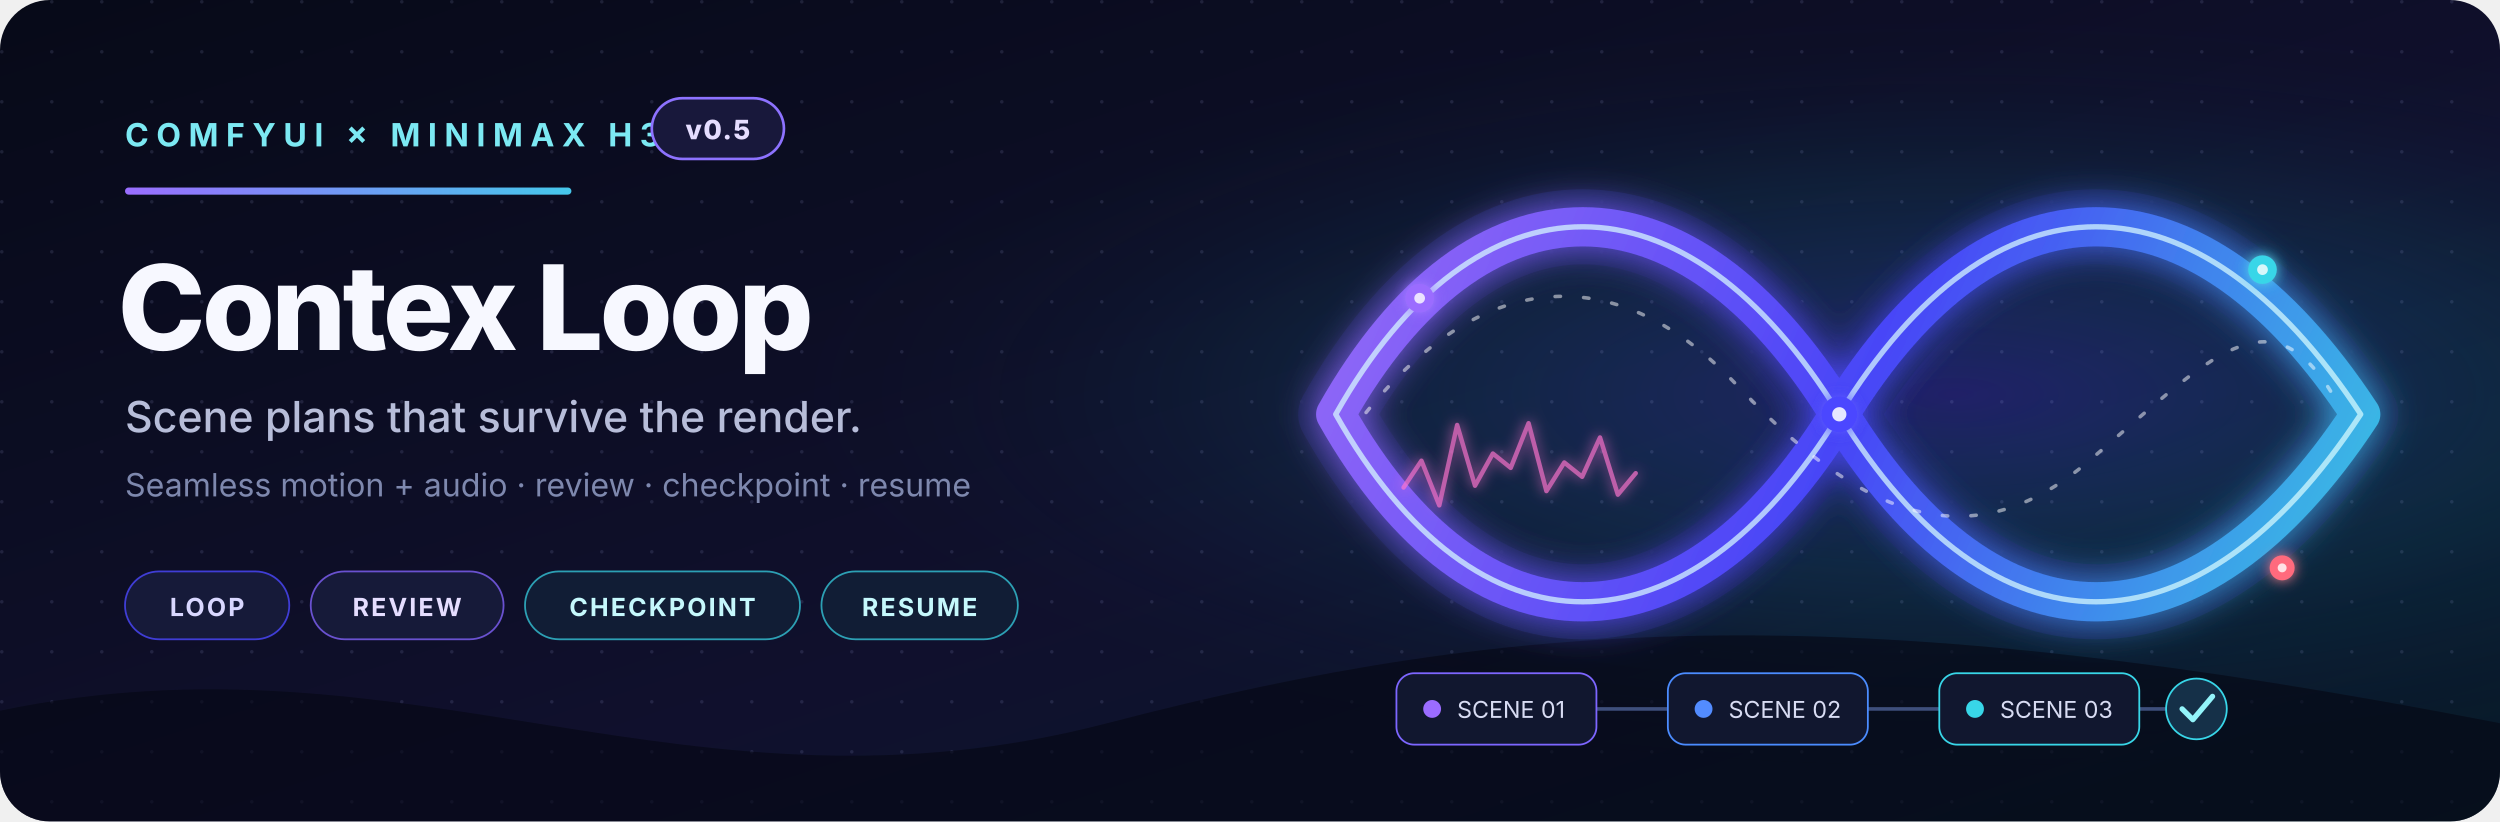
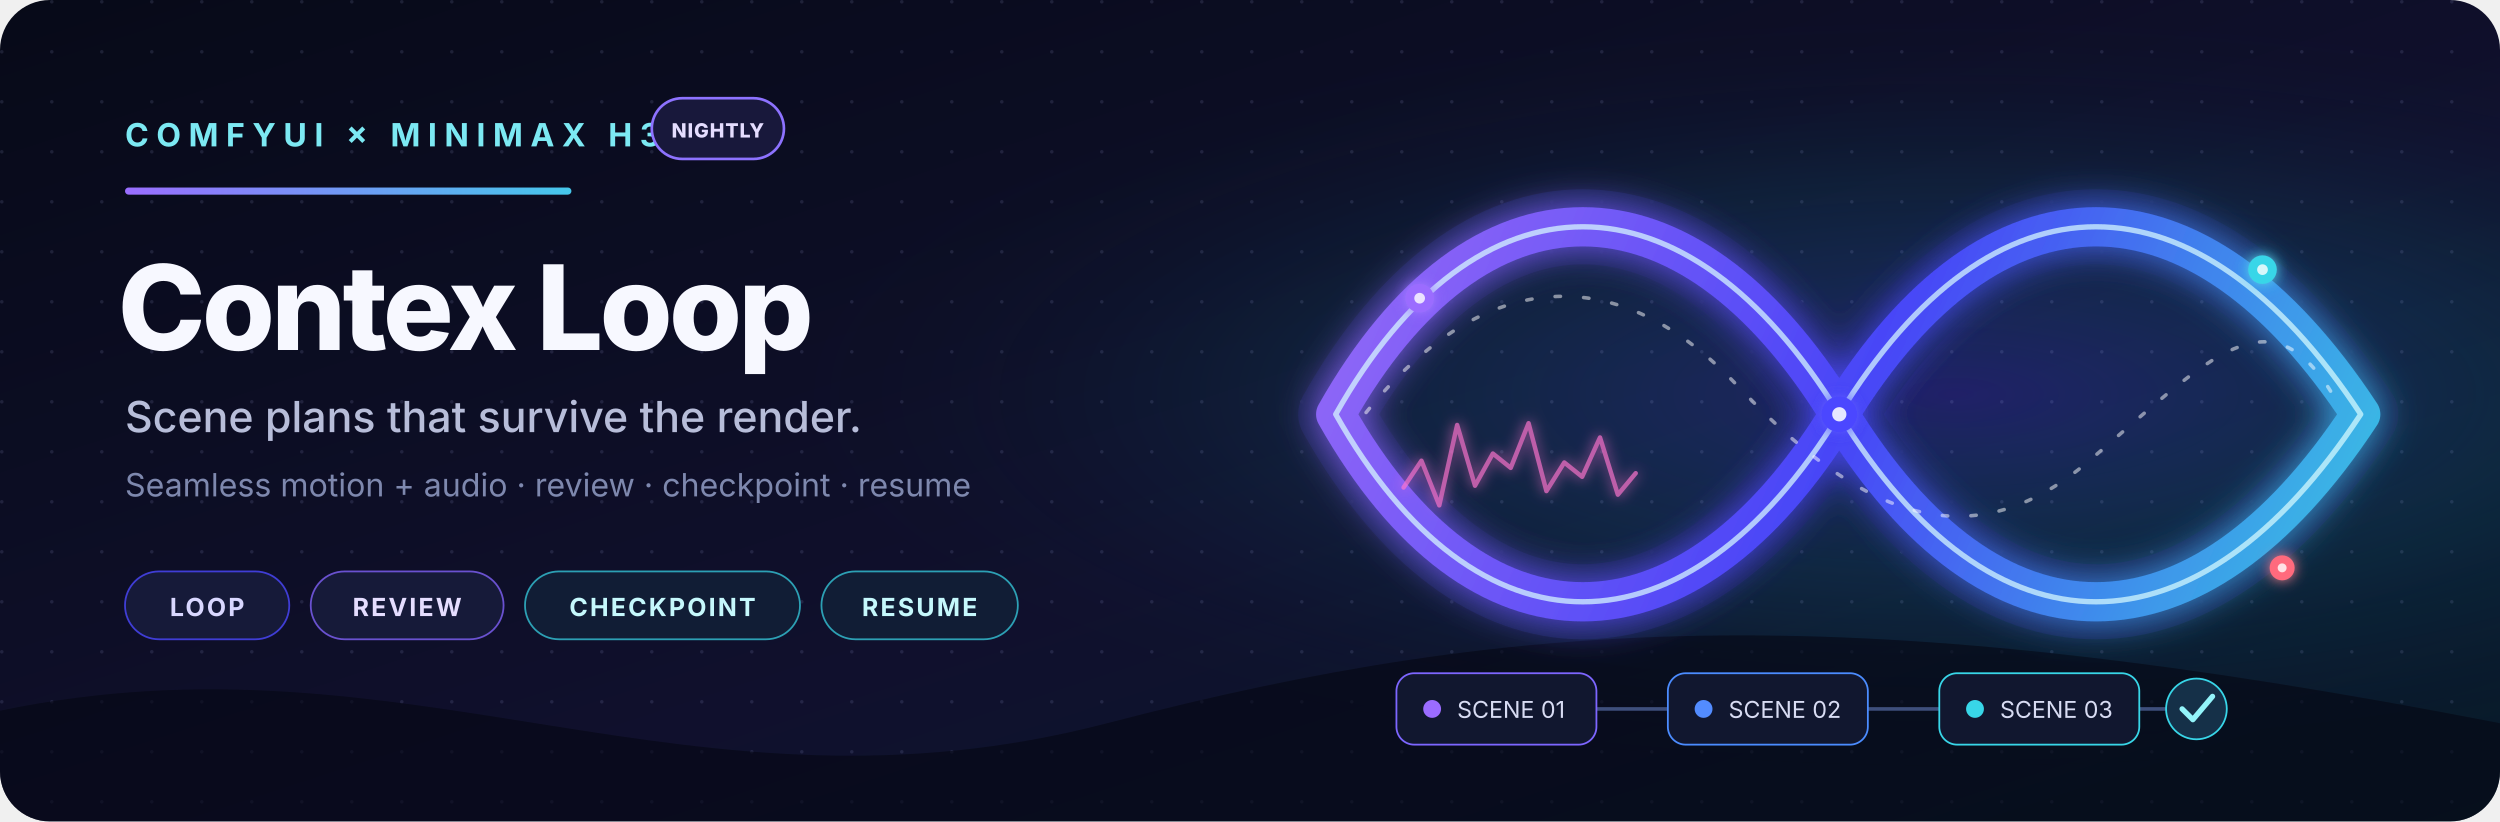
<svg xmlns="http://www.w3.org/2000/svg" width="1400" height="460" viewBox="0 0 1400 460" role="img" aria-labelledby="title desc">
  <defs>
    <linearGradient id="bg" x1="0" y1="0" x2="1" y2="1">
      <stop offset="0" stop-color="#070a18" />
      <stop offset="0.58" stop-color="#10102d" />
      <stop offset="1" stop-color="#071c2b" />
    </linearGradient>
    <radialGradient id="halo" cx="78%" cy="48%" r="48%">
      <stop offset="0" stop-color="#4b47ff" stop-opacity=".28" />
      <stop offset=".55" stop-color="#19cde4" stop-opacity=".08" />
      <stop offset="1" stop-color="#070a18" stop-opacity="0" />
    </radialGradient>
    <linearGradient id="ribbon" x1="760" y1="100" x2="1340" y2="360" gradientUnits="userSpaceOnUse">
      <stop offset="0" stop-color="#9b6cff" />
      <stop offset=".48" stop-color="#4b47ff" />
      <stop offset="1" stop-color="#38d6e8" />
    </linearGradient>
    <linearGradient id="accent" x1="66" y1="0" x2="360" y2="0" gradientUnits="userSpaceOnUse">
      <stop stop-color="#9b6cff" />
      <stop offset="1" stop-color="#38d6e8" />
    </linearGradient>
    <pattern id="grid" width="28" height="28" patternUnits="userSpaceOnUse">
      <circle cx="1" cy="1" r="1" fill="#b8c3ff" opacity=".12" />
    </pattern>
    <filter id="glow" x="-40%" y="-40%" width="180%" height="180%">
      <feGaussianBlur stdDeviation="11" result="blur" />
      <feMerge>
        <feMergeNode in="blur" />
        <feMergeNode in="SourceGraphic" />
      </feMerge>
    </filter>
    <filter id="soft" x="-30%" y="-30%" width="160%" height="160%">
      <feGaussianBlur stdDeviation="4" result="blur" />
      <feMerge>
        <feMergeNode in="blur" />
        <feMergeNode in="SourceGraphic" />
      </feMerge>
    </filter>
    <clipPath id="round">
      <rect width="1400" height="460" rx="28" />
    </clipPath>
  </defs>
  <g clip-path="url(#round)">
    <rect width="1400" height="460" fill="url(#bg)" />
    <rect width="1400" height="460" fill="url(#halo)" />
    <rect width="1400" height="460" fill="url(#grid)" />
    <path d="M0 398C230 350 386 466 620 405S1040 335 1400 405V460H0Z" fill="#050713" opacity=".62" />
    <g font-family="Inter, ui-sans-serif, system-ui, -apple-system, Segoe UI, sans-serif">
      <text x="70" y="82" fill="#7ce9f3" font-size="18" font-weight="700" letter-spacing="4.2">COMFYUI × MINIMAX H3</text>
      <g transform="translate(365 55)">
        <rect width="74" height="34" rx="17" fill="#18183b" stroke="#8d72ff" stroke-width="1.5" />
-         <text x="37" y="23" fill="#e5ddff" font-size="15" font-weight="800" letter-spacing=".8" text-anchor="middle">v0.5</text>
+         <text x="37" y="22" fill="#e5ddff" font-size="11" font-weight="800" letter-spacing=".5" text-anchor="middle">NIGHTLY</text>
      </g>
      <rect x="70" y="105" width="250" height="4" rx="2" fill="url(#accent)" />
      <text x="66" y="196" fill="#f7f8ff" font-size="66" font-weight="760" letter-spacing="-2">Contex Loop</text>
      <text x="70" y="242" fill="#b7bdd9" font-size="24" font-weight="450">Scene plans that survive the render.</text>
      <text x="70" y="278" fill="#7e88ae" font-size="18">Seamless motion + audio · review · checkpoint · resume</text>
      <g font-size="14" font-weight="700" letter-spacing="1.2">
        <g transform="translate(70 320)">
          <rect width="92" height="38" rx="19" fill="#161a39" stroke="#4b47ff" stroke-opacity=".8" />
          <text x="46" y="25" fill="#d9d7ff" text-anchor="middle">LOOP</text>
        </g>
        <g transform="translate(174 320)">
          <rect width="108" height="38" rx="19" fill="#161a39" stroke="#8060f7" stroke-opacity=".8" />
          <text x="54" y="25" fill="#e5ddff" text-anchor="middle">REVIEW</text>
        </g>
        <g transform="translate(294 320)">
          <rect width="154" height="38" rx="19" fill="#111d35" stroke="#38d6e8" stroke-opacity=".72" />
          <text x="77" y="25" fill="#c5f8fc" text-anchor="middle">CHECKPOINT</text>
        </g>
        <g transform="translate(460 320)">
          <rect width="110" height="38" rx="19" fill="#111d35" stroke="#38d6e8" stroke-opacity=".72" />
          <text x="55" y="25" fill="#c5f8fc" text-anchor="middle">RESUME</text>
        </g>
      </g>
    </g>
    <g fill="none" stroke-linecap="round" stroke-linejoin="round">
      <path d="M748 232C827 92 944 92 1030 232S1230 372 1322 232C1230 92 1116 92 1030 232S827 372 748 232Z" stroke="#182453" stroke-width="42" opacity=".8" />
      <path d="M748 232C827 92 944 92 1030 232S1230 372 1322 232C1230 92 1116 92 1030 232S827 372 748 232Z" stroke="url(#ribbon)" stroke-width="22" opacity=".95" filter="url(#glow)" />
      <path d="M748 232C827 92 944 92 1030 232S1230 372 1322 232C1230 92 1116 92 1030 232S827 372 748 232Z" stroke="#d8fbff" stroke-width="3" opacity=".72" />
      <path d="M765 231C832 148 907 146 973 216S1101 317 1170 258S1271 162 1307 222" stroke="#ffffff" stroke-width="2" stroke-dasharray="3 13" opacity=".5" />
      <path d="M786 273l10-15 10 25 10-45 10 34 10-18 10 8 10-25 10 38 10-16 10 8 10-22 10 32 10-12" stroke="#ff74cf" stroke-width="2.5" opacity=".72" filter="url(#soft)" />
    </g>
    <g filter="url(#soft)">
      <circle cx="795" cy="167" r="8" fill="#9b6cff" />
      <circle cx="795" cy="167" r="3" fill="#fff" opacity=".8" />
      <circle cx="1030" cy="232" r="10" fill="#4b47ff" />
      <circle cx="1030" cy="232" r="4" fill="#fff" opacity=".86" />
      <circle cx="1267" cy="151" r="8" fill="#38d6e8" />
      <circle cx="1267" cy="151" r="3" fill="#fff" opacity=".8" />
      <circle cx="1278" cy="318" r="7" fill="#ff6b7d" />
      <circle cx="1278" cy="318" r="2.5" fill="#fff" opacity=".8" />
    </g>
    <g transform="translate(782 377)" font-family="Inter, ui-sans-serif, system-ui, sans-serif">
      <path d="M42 20H458" stroke="#3e4f7c" stroke-width="2" />
      <g transform="translate(0)">
        <rect width="112" height="40" rx="10" fill="#11172f" stroke="#7d66ff" />
        <circle cx="20" cy="20" r="5" fill="#9b6cff" />
        <text x="34" y="25" fill="#d8dcf3" font-size="13">SCENE 01</text>
      </g>
      <g transform="translate(152)">
        <rect width="112" height="40" rx="10" fill="#11172f" stroke="#4b8cff" />
        <circle cx="20" cy="20" r="5" fill="#538cff" />
        <text x="34" y="25" fill="#d8dcf3" font-size="13">SCENE 02</text>
      </g>
      <g transform="translate(304)">
        <rect width="112" height="40" rx="10" fill="#11172f" stroke="#38d6e8" />
        <circle cx="20" cy="20" r="5" fill="#38d6e8" />
        <text x="34" y="25" fill="#d8dcf3" font-size="13">SCENE 03</text>
      </g>
      <circle cx="448" cy="20" r="17" fill="#153048" stroke="#38d6e8" />
      <path d="M440 20l6 6 11-13" fill="none" stroke="#93f4fa" stroke-width="3" stroke-linecap="round" stroke-linejoin="round" />
    </g>
  </g>
</svg>
